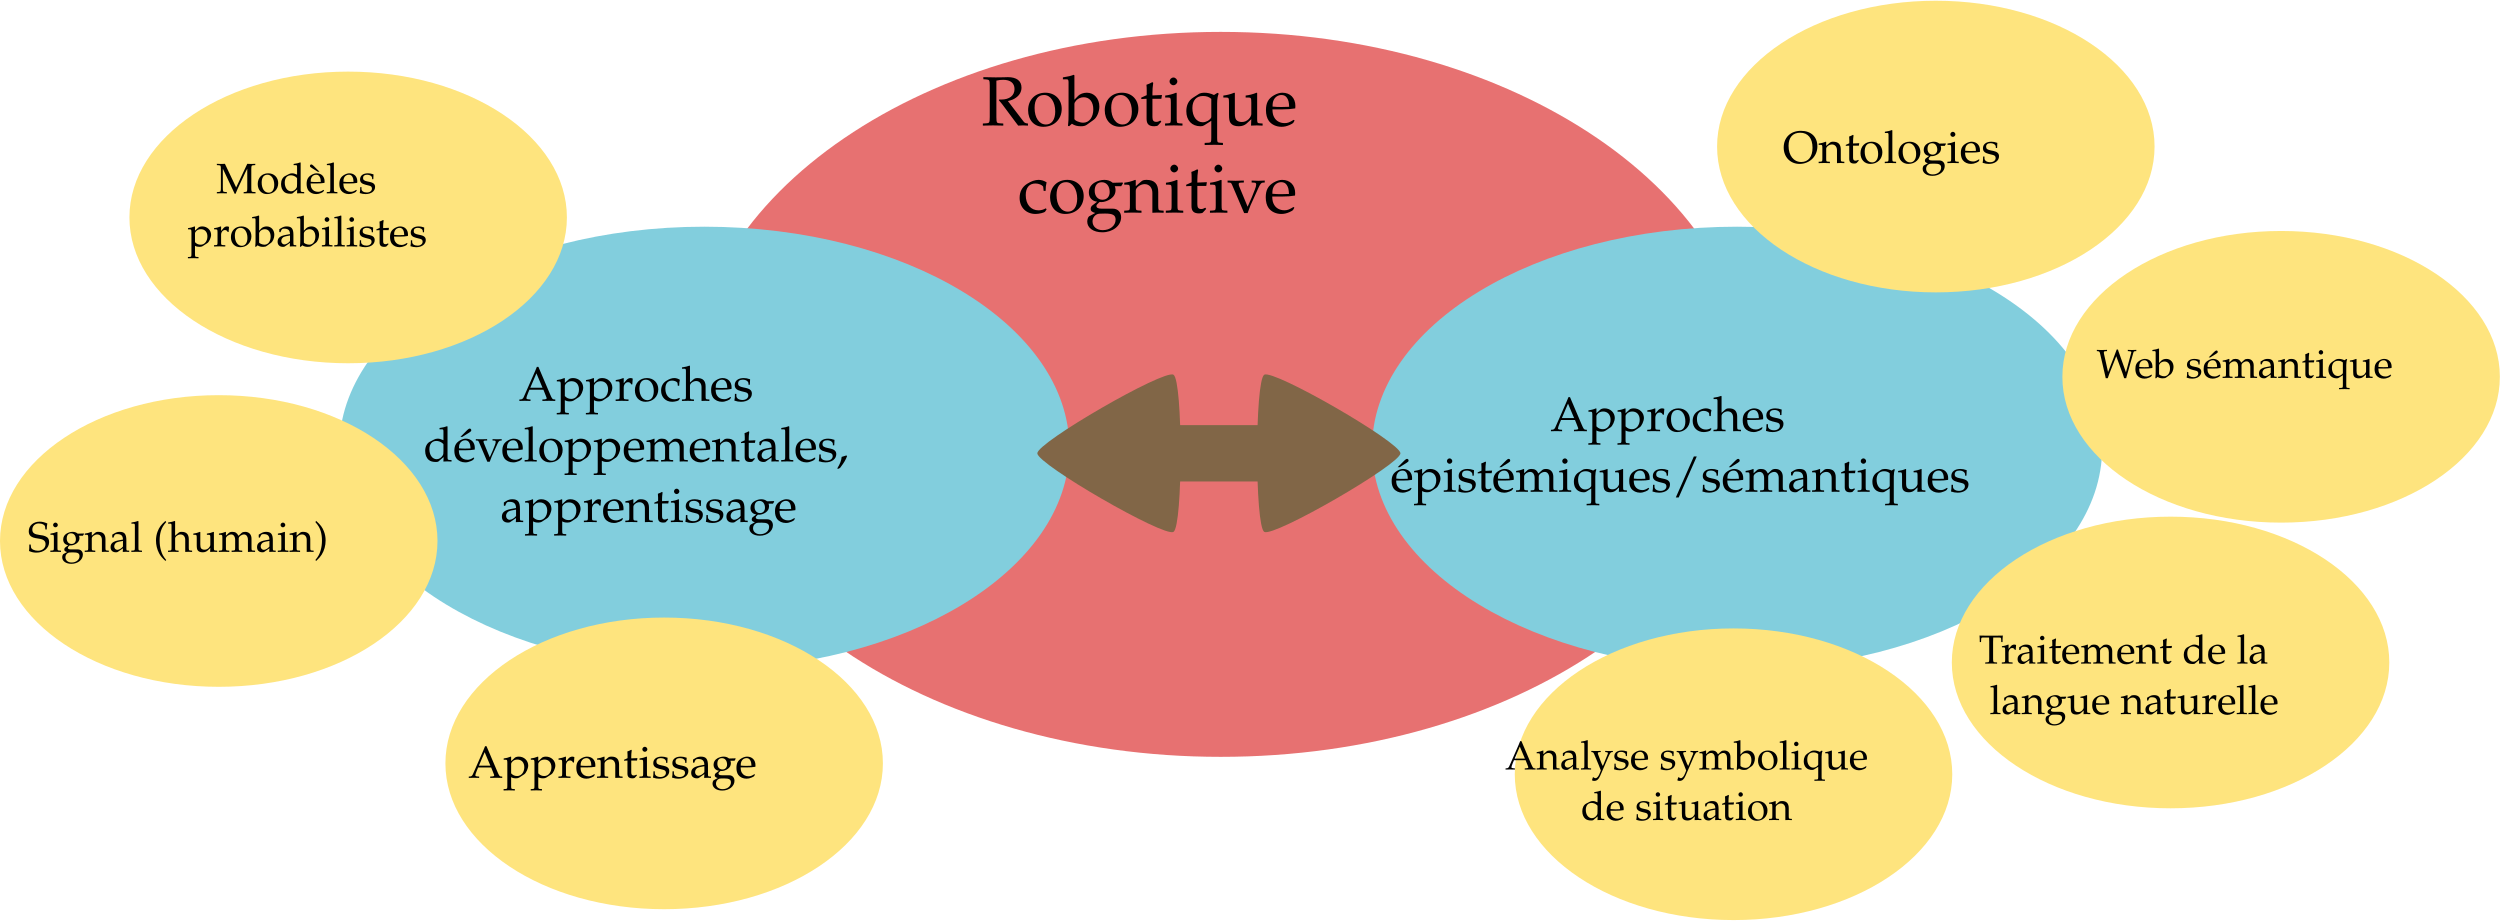
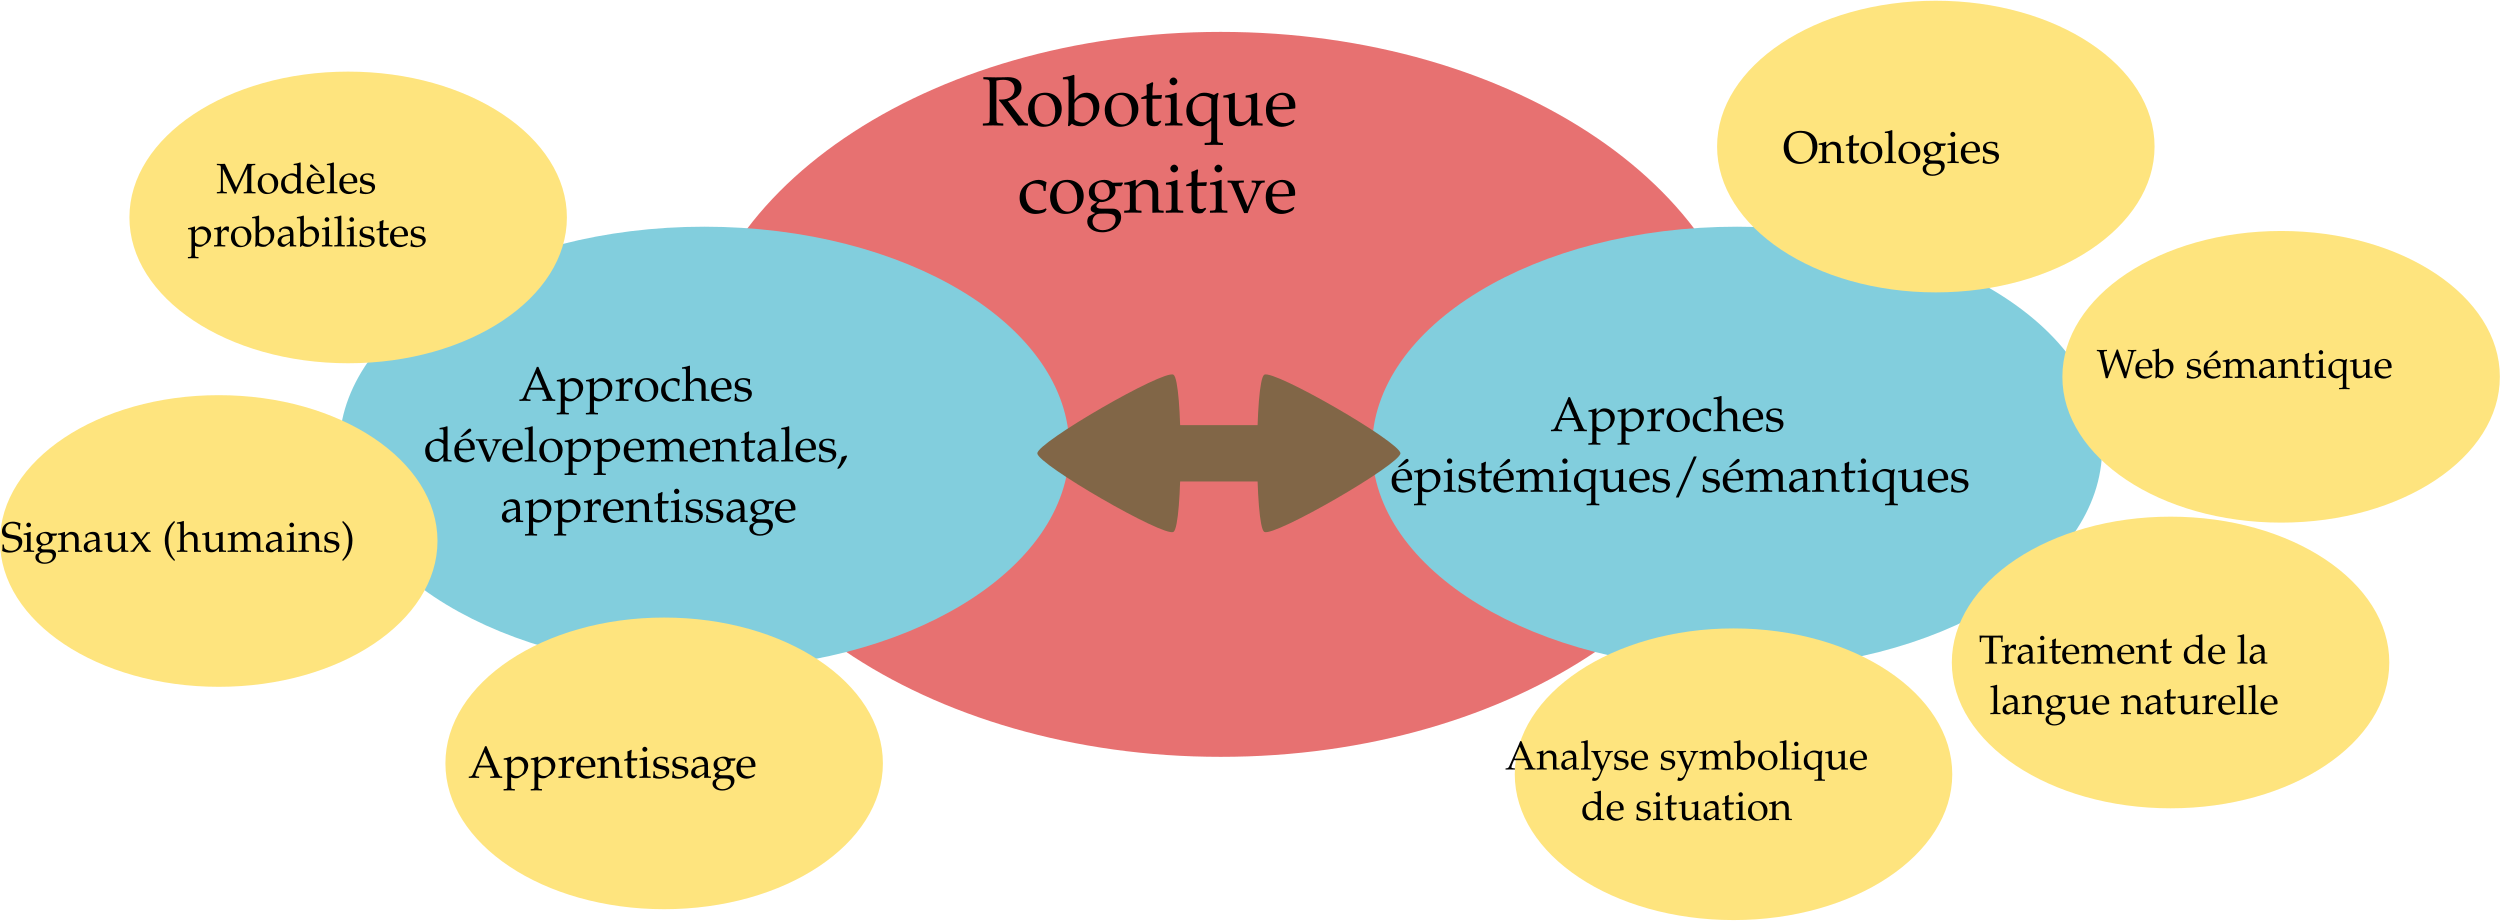
<svg xmlns="http://www.w3.org/2000/svg" width="1714.363" height="630.937" id="svg2" version="1.1">
  <defs id="defs4" />
  <g id="layer1" transform="translate(277.8125,180.0746)">
    <g id="g4044" transform="translate(-14.28571,-414.8571)">
      <path style="opacity:0.557;color:#000000;color-interpolation:sRGB;color-interpolation-filters:linearRGB;fill:#d40000;fill-opacity:1;fill-rule:nonzero;stroke:none;stroke-width:1.6;marker:none;visibility:visible;display:inline;overflow:visible;enable-background:accumulate;clip-rule:nonzero;color-rendering:auto;image-rendering:auto;shape-rendering:auto;text-rendering:auto" id="path4038" d="m 371.429,256.648 c 0,56.806 -49.888,102.857 -111.429,102.857 -61.54,0 -111.429,-46.051 -111.429,-102.857 0,-56.806 49.888,-102.857 111.429,-102.857 61.54,0 111.429,46.051 111.429,102.857 z" transform="matrix(3.275641,0,0,2.416667,-278.0952,-115.0131)" />
      <text xml:space="preserve" style="font-size:47.815px;font-style:normal;font-weight:normal;line-height:125%;letter-spacing:0px;word-spacing:0px;fill:#000000;fill-opacity:1;stroke:none;font-family:Sans" x="573.775" y="320.782" id="text4040">
        <tspan id="tspan4042" x="573.775" y="320.782" style="font-style:normal;font-variant:normal;font-weight:500;font-stretch:normal;text-align:center;text-anchor:middle;font-family:URW Palladio L;-inkscape-font-specification:URW Palladio L Medium">Robotique</tspan>
        <tspan x="573.775" y="380.551" id="tspan4045" style="font-style:normal;font-variant:normal;font-weight:500;font-stretch:normal;text-align:center;text-anchor:middle;font-family:URW Palladio L;-inkscape-font-specification:URW Palladio L Medium">cognitive</tspan>
      </text>
    </g>
    <g id="g4825" transform="translate(-15.17659,0)">
      <g transform="matrix(1.023889,0,0,1.023889,-25.69456,-53.90979)" id="g4049">
        <path style="color:#000000;color-interpolation:sRGB;color-interpolation-filters:linearRGB;fill:#82cedd;fill-opacity:1;fill-rule:nonzero;stroke:none;stroke-width:1.6;marker:none;visibility:visible;display:inline;overflow:visible;enable-background:accumulate;clip-rule:nonzero;color-rendering:auto;image-rendering:auto;shape-rendering:auto;text-rendering:auto" id="path4032" d="m 371.429,256.648 c 0,56.806 -49.888,102.857 -111.429,102.857 -61.54,0 -111.429,-46.051 -111.429,-102.857 0,-56.806 49.888,-102.857 111.429,-102.857 61.54,0 111.429,46.051 111.429,102.857 z" transform="matrix(2.194039,0,0,1.441204,-330.1433,-193.0377)" />
        <text xml:space="preserve" style="font-size:32.465px;font-style:normal;font-weight:normal;text-align:center;line-height:125%;letter-spacing:0px;word-spacing:0px;text-anchor:middle;fill:#000000;fill-opacity:1;stroke:none;font-family:Sans" x="241.004" y="145.219" id="text4034">
          <tspan style="font-style:normal;font-variant:normal;font-weight:500;font-stretch:normal;font-family:URW Palladio L;-inkscape-font-specification:URW Palladio L Medium" id="tspan4036" x="241.004" y="145.219">Approches</tspan>
          <tspan style="font-style:normal;font-variant:normal;font-weight:500;font-stretch:normal;font-family:URW Palladio L;-inkscape-font-specification:URW Palladio L Medium" id="tspan4043" x="241.004" y="185.801">développementales,</tspan>
          <tspan style="font-style:normal;font-variant:normal;font-weight:500;font-stretch:normal;font-family:URW Palladio L;-inkscape-font-specification:URW Palladio L Medium" id="tspan4759" x="241.004" y="226.382">apprentissage</tspan>
        </text>
      </g>
      <g id="g4047" transform="matrix(1.023889,0,0,1.023889,515.734,-47.11282)">
        <path style="color:#000000;color-interpolation:sRGB;color-interpolation-filters:linearRGB;fill:#82cedd;fill-opacity:1;fill-rule:nonzero;stroke:none;stroke-width:1.6;marker:none;visibility:visible;display:inline;overflow:visible;enable-background:accumulate;clip-rule:nonzero;color-rendering:auto;image-rendering:auto;shape-rendering:auto;text-rendering:auto" id="path4032-4" d="m 371.429,256.648 c 0,56.806 -49.888,102.857 -111.429,102.857 -61.54,0 -111.429,-46.051 -111.429,-102.857 0,-56.806 49.888,-102.857 111.429,-102.857 61.54,0 111.429,46.051 111.429,102.857 z" transform="matrix(2.194039,0,0,1.441204,-167.2452,-199.6761)" />
        <text id="text4051" y="158.872" x="403.11" style="font-size:32.465px;font-style:normal;font-weight:normal;text-align:center;line-height:125%;letter-spacing:0px;word-spacing:0px;text-anchor:middle;fill:#000000;fill-opacity:1;stroke:none;font-family:Sans" xml:space="preserve">
          <tspan style="font-style:normal;font-variant:normal;font-weight:500;font-stretch:normal;font-family:URW Palladio L;-inkscape-font-specification:URW Palladio L Medium" y="158.872" x="403.11" id="tspan4055">Approches</tspan>
          <tspan style="font-style:normal;font-variant:normal;font-weight:500;font-stretch:normal;font-family:URW Palladio L;-inkscape-font-specification:URW Palladio L Medium" id="tspan4059" y="199.453" x="403.11">épistémiques/sémantiques</tspan>
        </text>
      </g>
      <g transform="matrix(0,-0.7773075,0.7773075,0,350.6721,569.8513)" id="g4807">
        <path transform="translate(-108.5714,-158.7092)" d="m 673.438,284.814 c 9.708,0 74.196,111.697 69.342,120.104 -4.854,8.407 -133.831,8.407 -138.685,-1e-5 -4.854,-8.407 59.634,-120.104 69.342,-120.104 z" id="path4801" style="color:#000000;color-interpolation:sRGB;color-interpolation-filters:linearRGB;fill:#816647;fill-opacity:1;fill-rule:nonzero;stroke:none;stroke-width:1.6;marker:none;visibility:visible;display:inline;overflow:visible;enable-background:accumulate;clip-rule:nonzero;color-rendering:auto;image-rendering:auto;shape-rendering:auto;text-rendering:auto" />
        <path style="color:#000000;color-interpolation:sRGB;color-interpolation-filters:linearRGB;fill:#816647;fill-opacity:1;fill-rule:nonzero;stroke:none;stroke-width:1.6;marker:none;visibility:visible;display:inline;overflow:visible;enable-background:accumulate;clip-rule:nonzero;color-rendering:auto;image-rendering:auto;shape-rendering:auto;text-rendering:auto" id="path4803" d="m 673.438,284.814 c 9.708,0 74.196,111.697 69.342,120.104 -4.854,8.407 -133.831,8.407 -138.685,-1e-5 -4.854,-8.407 59.634,-120.104 69.342,-120.104 z" transform="matrix(-1,0,0,-1,1238.304,731.2625)" />
        <rect style="color:#000000;color-interpolation:sRGB;color-interpolation-filters:linearRGB;fill:#816647;fill-opacity:1;fill-rule:nonzero;stroke:none;stroke-width:1.6;marker:none;visibility:visible;display:inline;overflow:visible;enable-background:accumulate;clip-rule:nonzero;color-rendering:auto;image-rendering:auto;shape-rendering:auto;text-rendering:auto" id="rect4805" width="49.718" height="134.792" x="540.007" y="216.624" />
      </g>
    </g>
    <g transform="translate(-358.0803,-11.8125)" id="g4073">
      <path transform="matrix(1.346154,0,0,0.9722223,185.7143,105.7005)" d="m 371.429,256.648 c 0,56.806 -49.888,102.857 -111.429,102.857 -61.54,0 -111.429,-46.051 -111.429,-102.857 0,-56.806 49.888,-102.857 111.429,-102.857 61.54,0 111.429,46.051 111.429,102.857 z" id="path4075" style="color:#000000;color-interpolation:sRGB;color-interpolation-filters:linearRGB;fill:#fee47e;fill-opacity:1;fill-rule:nonzero;stroke:none;stroke-width:1.6;marker:none;visibility:visible;display:inline;overflow:visible;enable-background:accumulate;clip-rule:nonzero;color-rendering:auto;image-rendering:auto;shape-rendering:auto;text-rendering:auto" />
      <text id="text4077" y="365.104" x="536.496" style="font-size:30.956px;font-style:normal;font-weight:normal;line-height:125%;letter-spacing:0px;word-spacing:0px;fill:#000000;fill-opacity:1;stroke:none;font-family:Sans" xml:space="preserve">
        <tspan y="365.104" x="536.496" id="tspan4079" style="font-style:normal;font-variant:normal;font-weight:500;font-stretch:normal;text-align:center;text-anchor:middle;font-family:URW Palladio L;-inkscape-font-specification:URW Palladio L Medium">Apprentissage</tspan>
        <tspan y="403.799" x="536.496" id="tspan4041" style="font-style:normal;font-variant:normal;font-weight:500;font-stretch:normal;text-align:center;text-anchor:middle;font-family:URW Palladio L;-inkscape-font-specification:URW Palladio L Medium" />
      </text>
    </g>
    <g id="g4079" transform="translate(-663.5268,-164.3125)">
      <path style="color:#000000;color-interpolation:sRGB;color-interpolation-filters:linearRGB;fill:#fee47e;fill-opacity:1;fill-rule:nonzero;stroke:none;stroke-width:1.6;marker:none;visibility:visible;display:inline;overflow:visible;enable-background:accumulate;clip-rule:nonzero;color-rendering:auto;image-rendering:auto;shape-rendering:auto;text-rendering:auto" id="path4081" d="m 371.429,256.648 c 0,56.806 -49.888,102.857 -111.429,102.857 -61.54,0 -111.429,-46.051 -111.429,-102.857 0,-56.806 49.888,-102.857 111.429,-102.857 61.54,0 111.429,46.051 111.429,102.857 z" transform="matrix(1.346154,0,0,0.9722223,185.7143,105.7005)" />
      <text xml:space="preserve" style="font-size:29.14px;font-style:normal;font-weight:normal;line-height:125%;letter-spacing:0px;word-spacing:0px;fill:#000000;fill-opacity:1;stroke:none;font-family:Sans" x="534.263" y="362.624" id="text4083">
-         <tspan style="font-style:normal;font-variant:normal;font-weight:500;font-stretch:normal;text-align:center;text-anchor:middle;font-family:URW Palladio L;-inkscape-font-specification:URW Palladio L Medium" id="tspan4087" x="534.263" y="362.624">Signal (humain)</tspan>
+         <tspan style="font-style:normal;font-variant:normal;font-weight:500;font-stretch:normal;text-align:center;text-anchor:middle;font-family:URW Palladio L;-inkscape-font-specification:URW Palladio L Medium" id="tspan4087" x="534.263" y="362.624">Signaux (humains)</tspan>
      </text>
    </g>
    <g id="g4091" transform="translate(515.3861,-437.6511)">
      <path style="color:#000000;color-interpolation:sRGB;color-interpolation-filters:linearRGB;fill:#fee47e;fill-opacity:1;fill-rule:nonzero;stroke:none;stroke-width:1.6;marker:none;visibility:visible;display:inline;overflow:visible;enable-background:accumulate;clip-rule:nonzero;color-rendering:auto;image-rendering:auto;shape-rendering:auto;text-rendering:auto" id="path4093" d="m 371.429,256.648 c 0,56.806 -49.888,102.857 -111.429,102.857 -61.54,0 -111.429,-46.051 -111.429,-102.857 0,-56.806 49.888,-102.857 111.429,-102.857 61.54,0 111.429,46.051 111.429,102.857 z" transform="matrix(1.346154,0,0,0.9722223,184.2857,108.5577)" />
      <text xml:space="preserve" style="font-size:31.123px;font-style:normal;font-weight:normal;line-height:125%;letter-spacing:0px;word-spacing:0px;fill:#000000;fill-opacity:1;stroke:none;font-family:Sans" x="532.278" y="369.355" id="text4095">
        <tspan style="font-style:normal;font-variant:normal;font-weight:500;font-stretch:normal;text-align:center;text-anchor:middle;font-family:URW Palladio L;-inkscape-font-specification:URW Palladio L Medium" id="tspan4099" x="532.278" y="369.355">Ontologies</tspan>
      </text>
    </g>
    <g transform="translate(676.3552,-83.85642)" id="g4103">
      <path transform="matrix(1.346154,0,0,0.9722223,184.2857,108.5577)" d="m 371.429,256.648 c 0,56.806 -49.888,102.857 -111.429,102.857 -61.54,0 -111.429,-46.051 -111.429,-102.857 0,-56.806 49.888,-102.857 111.429,-102.857 61.54,0 111.429,46.051 111.429,102.857 z" id="path4105" style="color:#000000;color-interpolation:sRGB;color-interpolation-filters:linearRGB;fill:#fee47e;fill-opacity:1;fill-rule:nonzero;stroke:none;stroke-width:1.6;marker:none;visibility:visible;display:inline;overflow:visible;enable-background:accumulate;clip-rule:nonzero;color-rendering:auto;image-rendering:auto;shape-rendering:auto;text-rendering:auto" />
      <text id="text4107" y="358.799" x="534.544" style="font-size:27.722px;font-style:normal;font-weight:normal;line-height:125%;letter-spacing:0px;word-spacing:0px;fill:#000000;fill-opacity:1;stroke:none;font-family:Sans" xml:space="preserve">
        <tspan y="358.799" x="534.544" style="font-style:normal;font-variant:normal;font-weight:500;font-stretch:normal;text-align:center;text-anchor:middle;font-family:URW Palladio L;-inkscape-font-specification:URW Palladio L Medium" id="tspan4115">Traitement de la</tspan>
        <tspan y="393.452" x="534.544" style="font-style:normal;font-variant:normal;font-weight:500;font-stretch:normal;text-align:center;text-anchor:middle;font-family:URW Palladio L;-inkscape-font-specification:URW Palladio L Medium" id="tspan4814">langue naturelle</tspan>
      </text>
    </g>
    <g id="g4761" transform="translate(376.6518,-7.214287)">
      <path style="color:#000000;color-interpolation:sRGB;color-interpolation-filters:linearRGB;fill:#fee47e;fill-opacity:1;fill-rule:nonzero;stroke:none;stroke-width:1.6;marker:none;visibility:visible;display:inline;overflow:visible;enable-background:accumulate;clip-rule:nonzero;color-rendering:auto;image-rendering:auto;shape-rendering:auto;text-rendering:auto" id="path4763" d="m 371.429,256.648 c 0,56.806 -49.888,102.857 -111.429,102.857 -61.54,0 -111.429,-46.051 -111.429,-102.857 0,-56.806 49.888,-102.857 111.429,-102.857 61.54,0 111.429,46.051 111.429,102.857 z" transform="matrix(1.346154,0,0,0.9722223,184.2857,108.5577)" />
      <text xml:space="preserve" style="font-size:27.722px;font-style:normal;font-weight:normal;line-height:125%;letter-spacing:0px;word-spacing:0px;fill:#000000;fill-opacity:1;stroke:none;font-family:Sans" x="534.544" y="354.799" id="text4765">
        <tspan style="font-style:normal;font-variant:normal;font-weight:500;font-stretch:normal;text-align:center;text-anchor:middle;font-family:URW Palladio L;-inkscape-font-specification:URW Palladio L Medium" x="534.544" y="354.799" id="tspan4816">Analyse symbolique</tspan>
        <tspan style="font-style:normal;font-variant:normal;font-weight:500;font-stretch:normal;text-align:center;text-anchor:middle;font-family:URW Palladio L;-inkscape-font-specification:URW Palladio L Medium" x="534.544" y="389.452" id="tspan4823">de situation</tspan>
        <tspan style="font-style:normal;font-variant:normal;font-weight:500;font-stretch:normal;text-align:center;text-anchor:middle;font-family:URW Palladio L;-inkscape-font-specification:URW Palladio L Medium" x="534.544" y="424.104" id="tspan4775" />
      </text>
    </g>
    <g id="g4777" transform="translate(752.1653,-279.7621)">
      <path style="color:#000000;color-interpolation:sRGB;color-interpolation-filters:linearRGB;fill:#fee47e;fill-opacity:1;fill-rule:nonzero;stroke:none;stroke-width:1.6;marker:none;visibility:visible;display:inline;overflow:visible;enable-background:accumulate;clip-rule:nonzero;color-rendering:auto;image-rendering:auto;shape-rendering:auto;text-rendering:auto" id="path4779" d="m 371.429,256.648 c 0,56.806 -49.888,102.857 -111.429,102.857 -61.54,0 -111.429,-46.051 -111.429,-102.857 0,-56.806 49.888,-102.857 111.429,-102.857 61.54,0 111.429,46.051 111.429,102.857 z" transform="matrix(1.346154,0,0,0.9722223,184.2857,108.5577)" />
      <text xml:space="preserve" style="font-size:27.722px;font-style:normal;font-weight:normal;line-height:125%;letter-spacing:0px;word-spacing:0px;fill:#000000;fill-opacity:1;stroke:none;font-family:Sans" x="534.544" y="358.799" id="text4781">
        <tspan id="tspan4785" style="font-style:normal;font-variant:normal;font-weight:500;font-stretch:normal;text-align:center;text-anchor:middle;font-family:URW Palladio L;-inkscape-font-specification:URW Palladio L Medium" x="534.544" y="358.799">Web sémantique</tspan>
      </text>
    </g>
    <g transform="translate(-574.7768,-386.1875)" id="g4789">
      <path transform="matrix(1.346154,0,0,0.9722223,185.7143,105.7005)" d="m 371.429,256.648 c 0,56.806 -49.888,102.857 -111.429,102.857 -61.54,0 -111.429,-46.051 -111.429,-102.857 0,-56.806 49.888,-102.857 111.429,-102.857 61.54,0 111.429,46.051 111.429,102.857 z" id="path4791" style="color:#000000;color-interpolation:sRGB;color-interpolation-filters:linearRGB;fill:#fee47e;fill-opacity:1;fill-rule:nonzero;stroke:none;stroke-width:1.6;marker:none;visibility:visible;display:inline;overflow:visible;enable-background:accumulate;clip-rule:nonzero;color-rendering:auto;image-rendering:auto;shape-rendering:auto;text-rendering:auto" />
      <text id="text4793" y="338.624" x="534.263" style="font-size:29.14px;font-style:normal;font-weight:normal;line-height:125%;letter-spacing:0px;word-spacing:0px;fill:#000000;fill-opacity:1;stroke:none;font-family:Sans" xml:space="preserve">
        <tspan y="338.624" x="534.263" id="tspan4795" style="font-style:normal;font-variant:normal;font-weight:500;font-stretch:normal;text-align:center;text-anchor:middle;font-family:URW Palladio L;-inkscape-font-specification:URW Palladio L Medium">Modèles</tspan>
        <tspan y="375.05" x="534.263" style="font-style:normal;font-variant:normal;font-weight:500;font-stretch:normal;text-align:center;text-anchor:middle;font-family:URW Palladio L;-inkscape-font-specification:URW Palladio L Medium" id="tspan4797">probabilistes</tspan>
      </text>
    </g>
  </g>
</svg>
